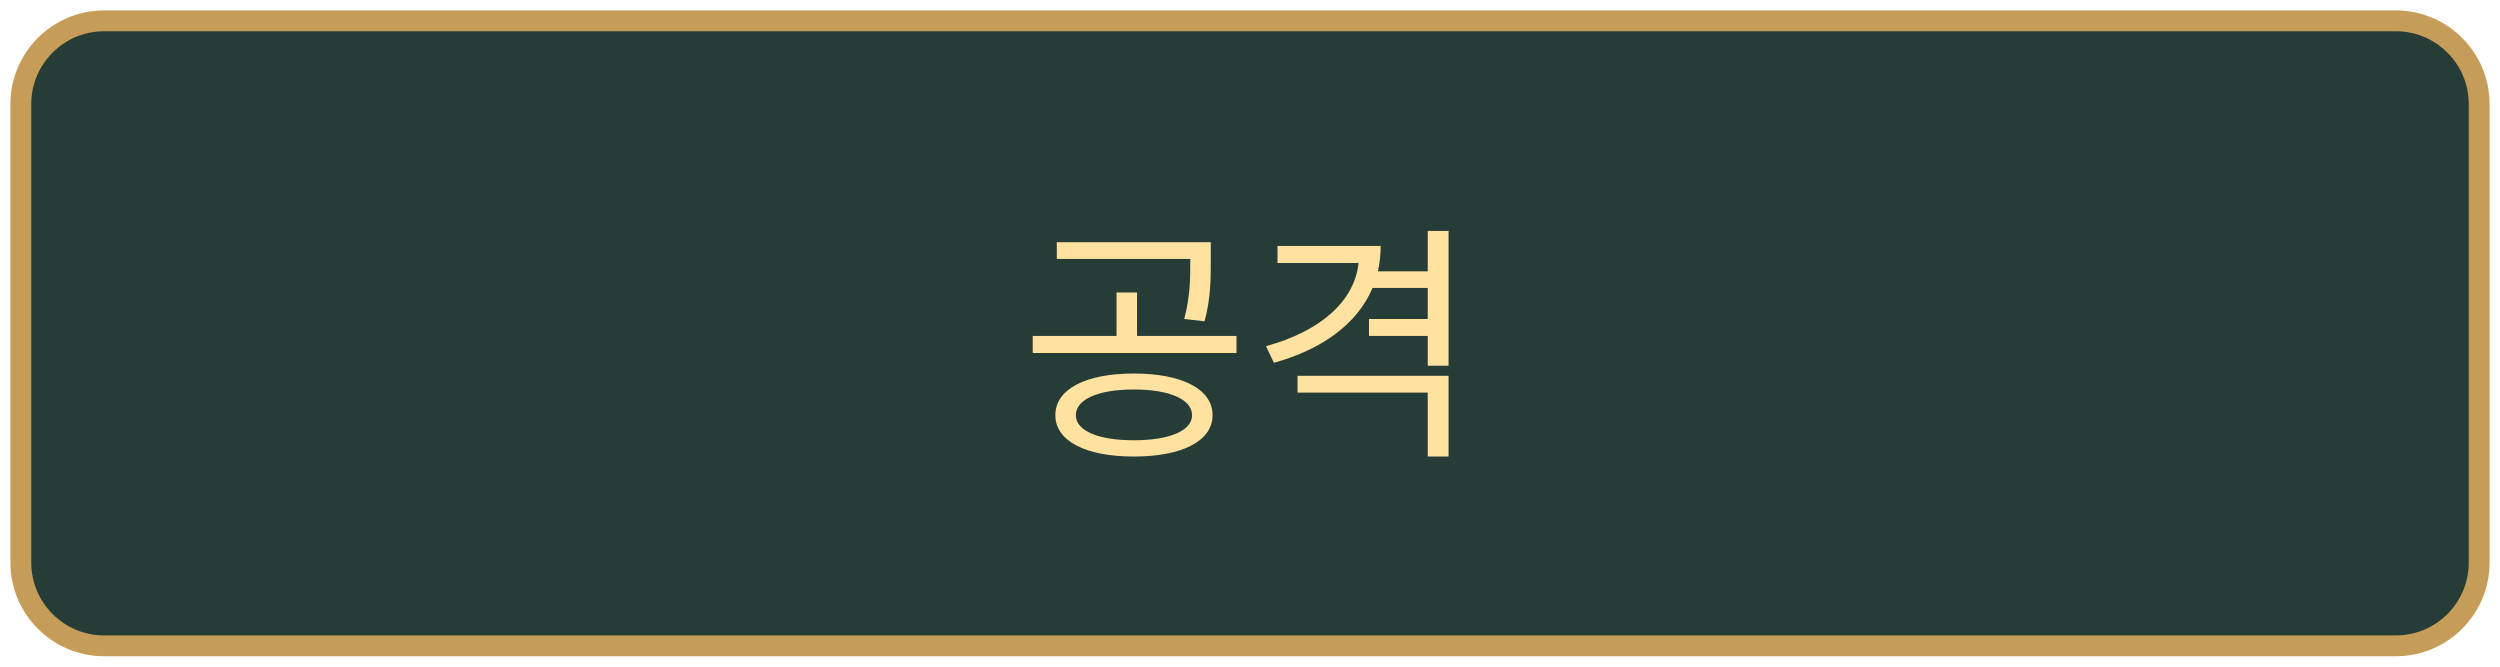
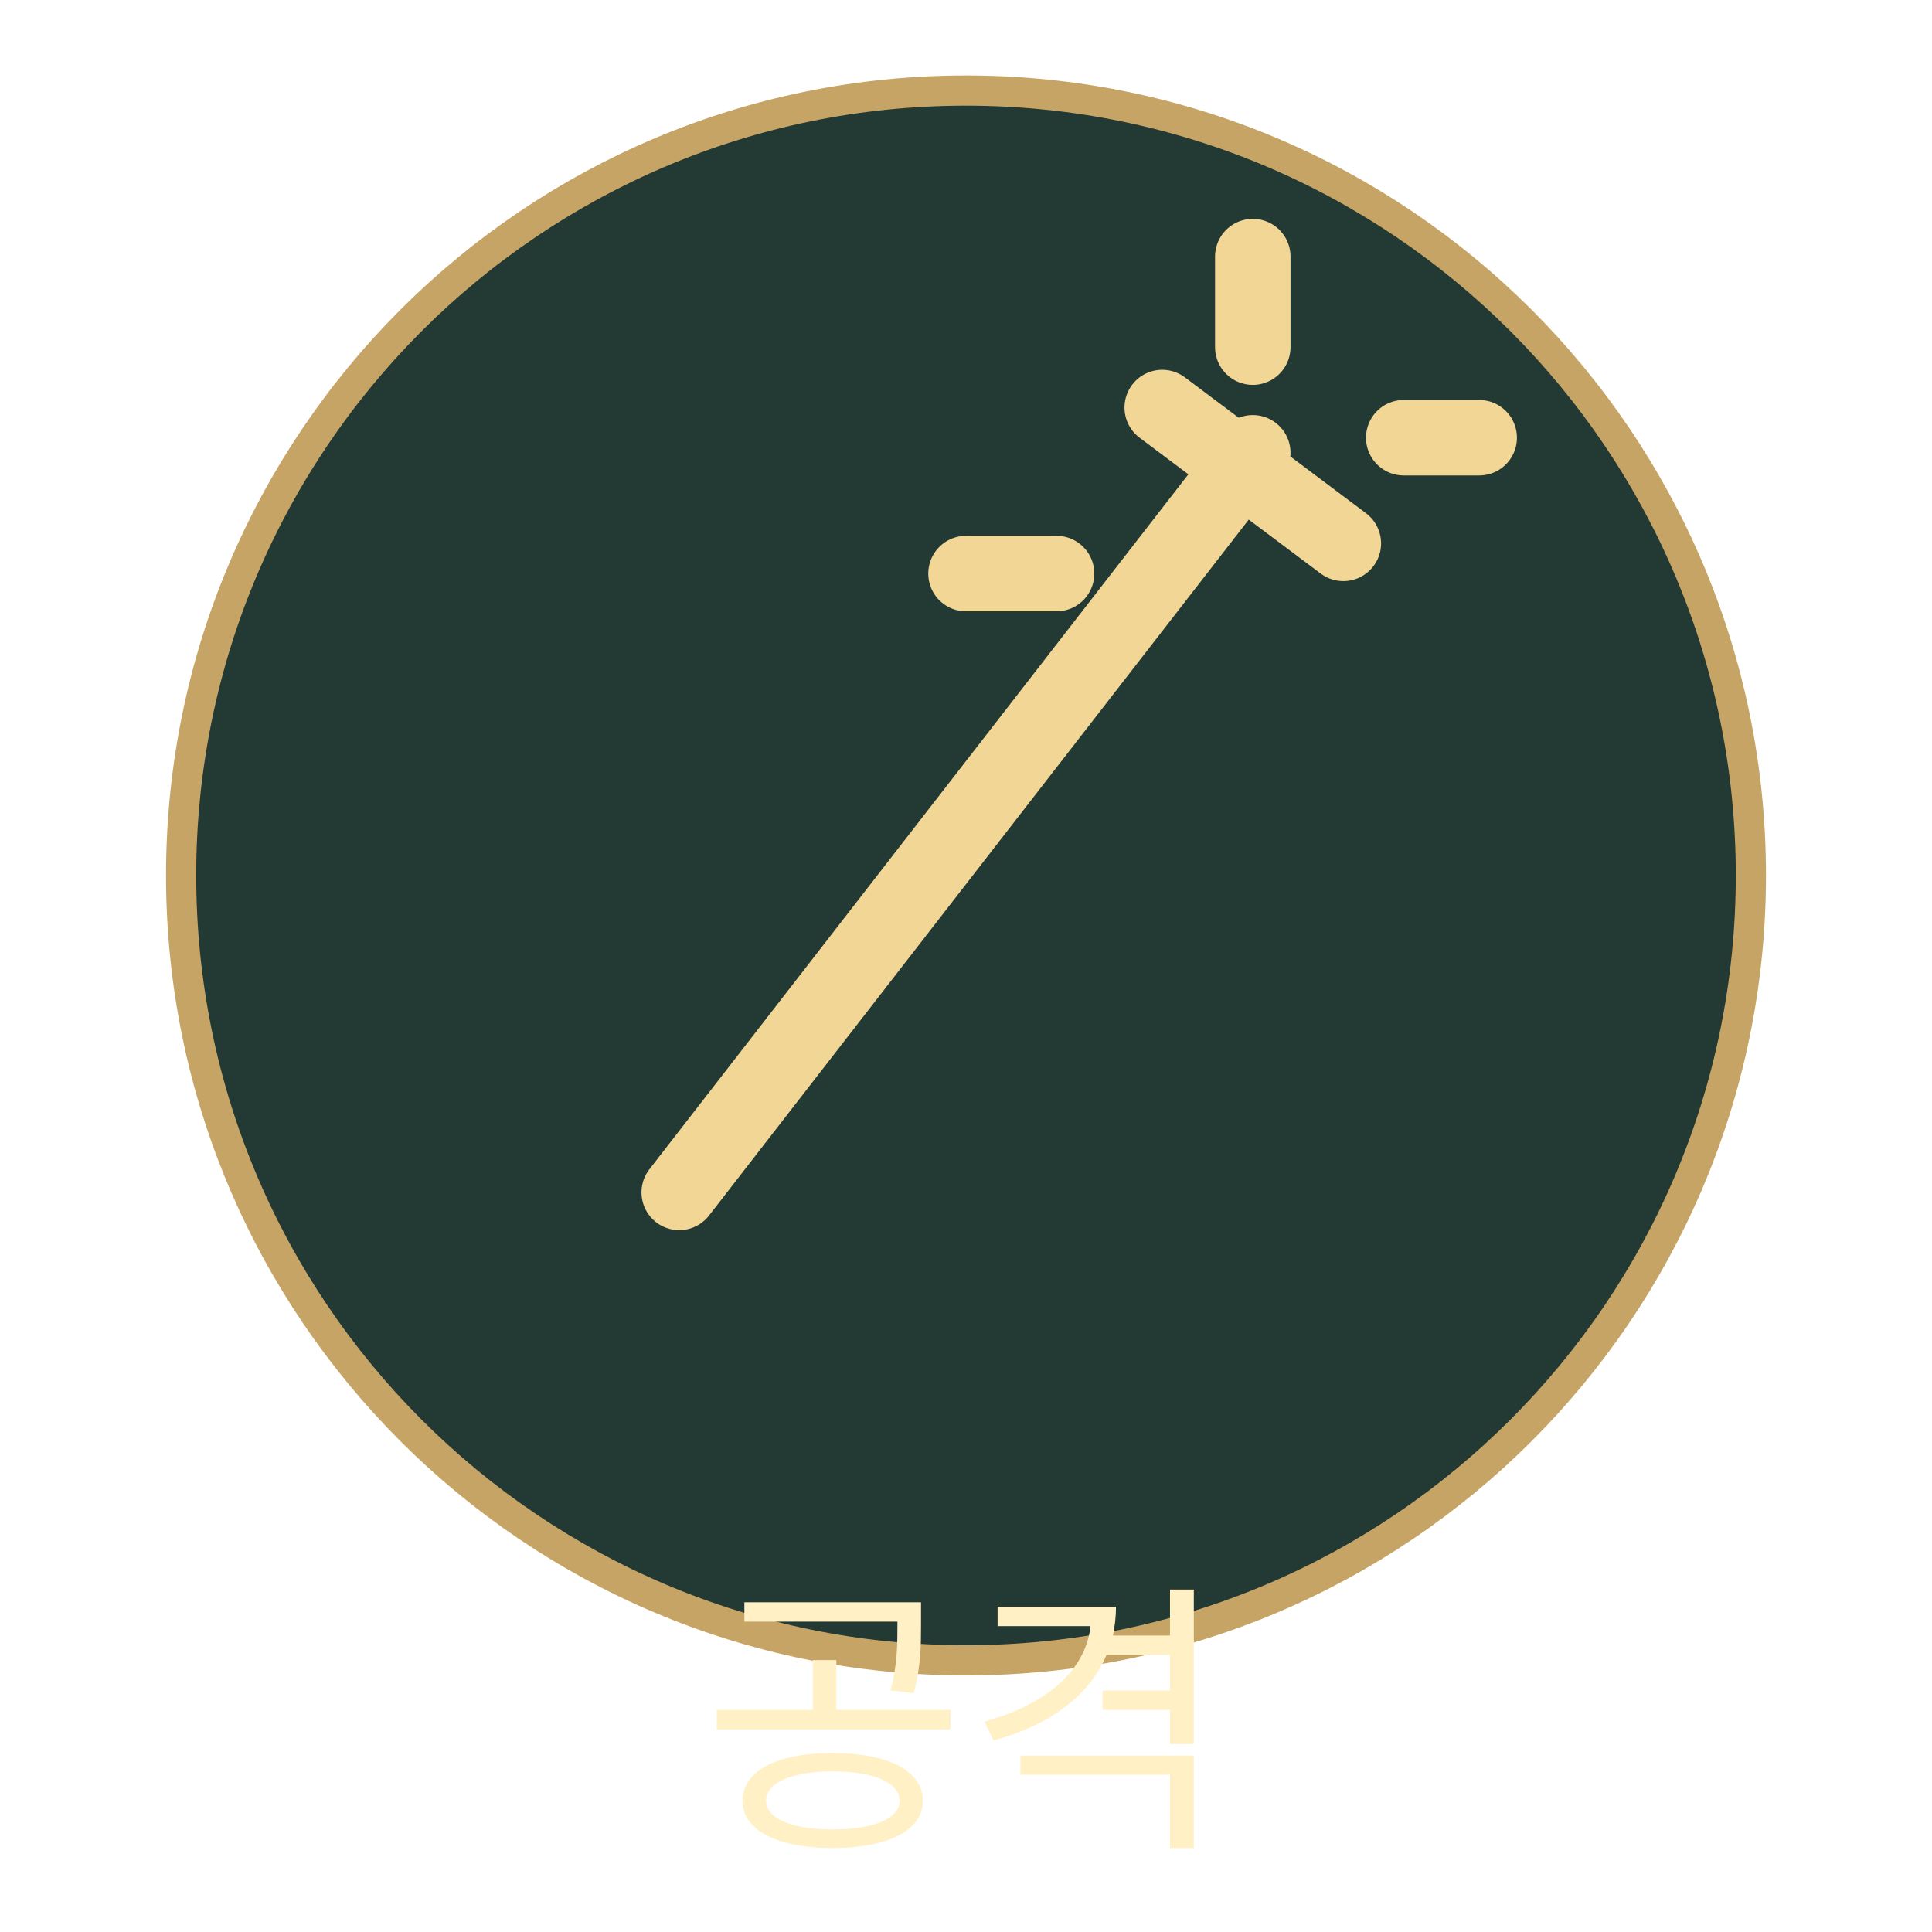
- <svg xmlns="http://www.w3.org/2000/svg" width="240" height="64" viewBox="0 0 240 64">
-   <rect x="2" y="2" width="236" height="60" rx="8" fill="#19302af0" stroke="#c69d58" stroke-width="2" />
-   <text x="120" y="42" text-anchor="middle" fill="#ffe1a0" font-family="sans-serif" font-size="24">공격</text>
+ <svg xmlns="http://www.w3.org/2000/svg" width="128" height="128" viewBox="0 0 128 128">
+   <circle cx="64" cy="58" r="52" fill="#132a24ed" stroke="#c6a465" stroke-width="2" />
+   <path d="M45 79L83 30M77 27L89 36M83 17V23M98 29H93M70 38H64" fill="none" stroke="#f2d696" stroke-width="5" stroke-linecap="round" stroke-linejoin="round" />
+   <text x="64" y="121" text-anchor="middle" fill="#fff0c5" font-family="sans-serif" font-size="19">공격</text>
</svg>
